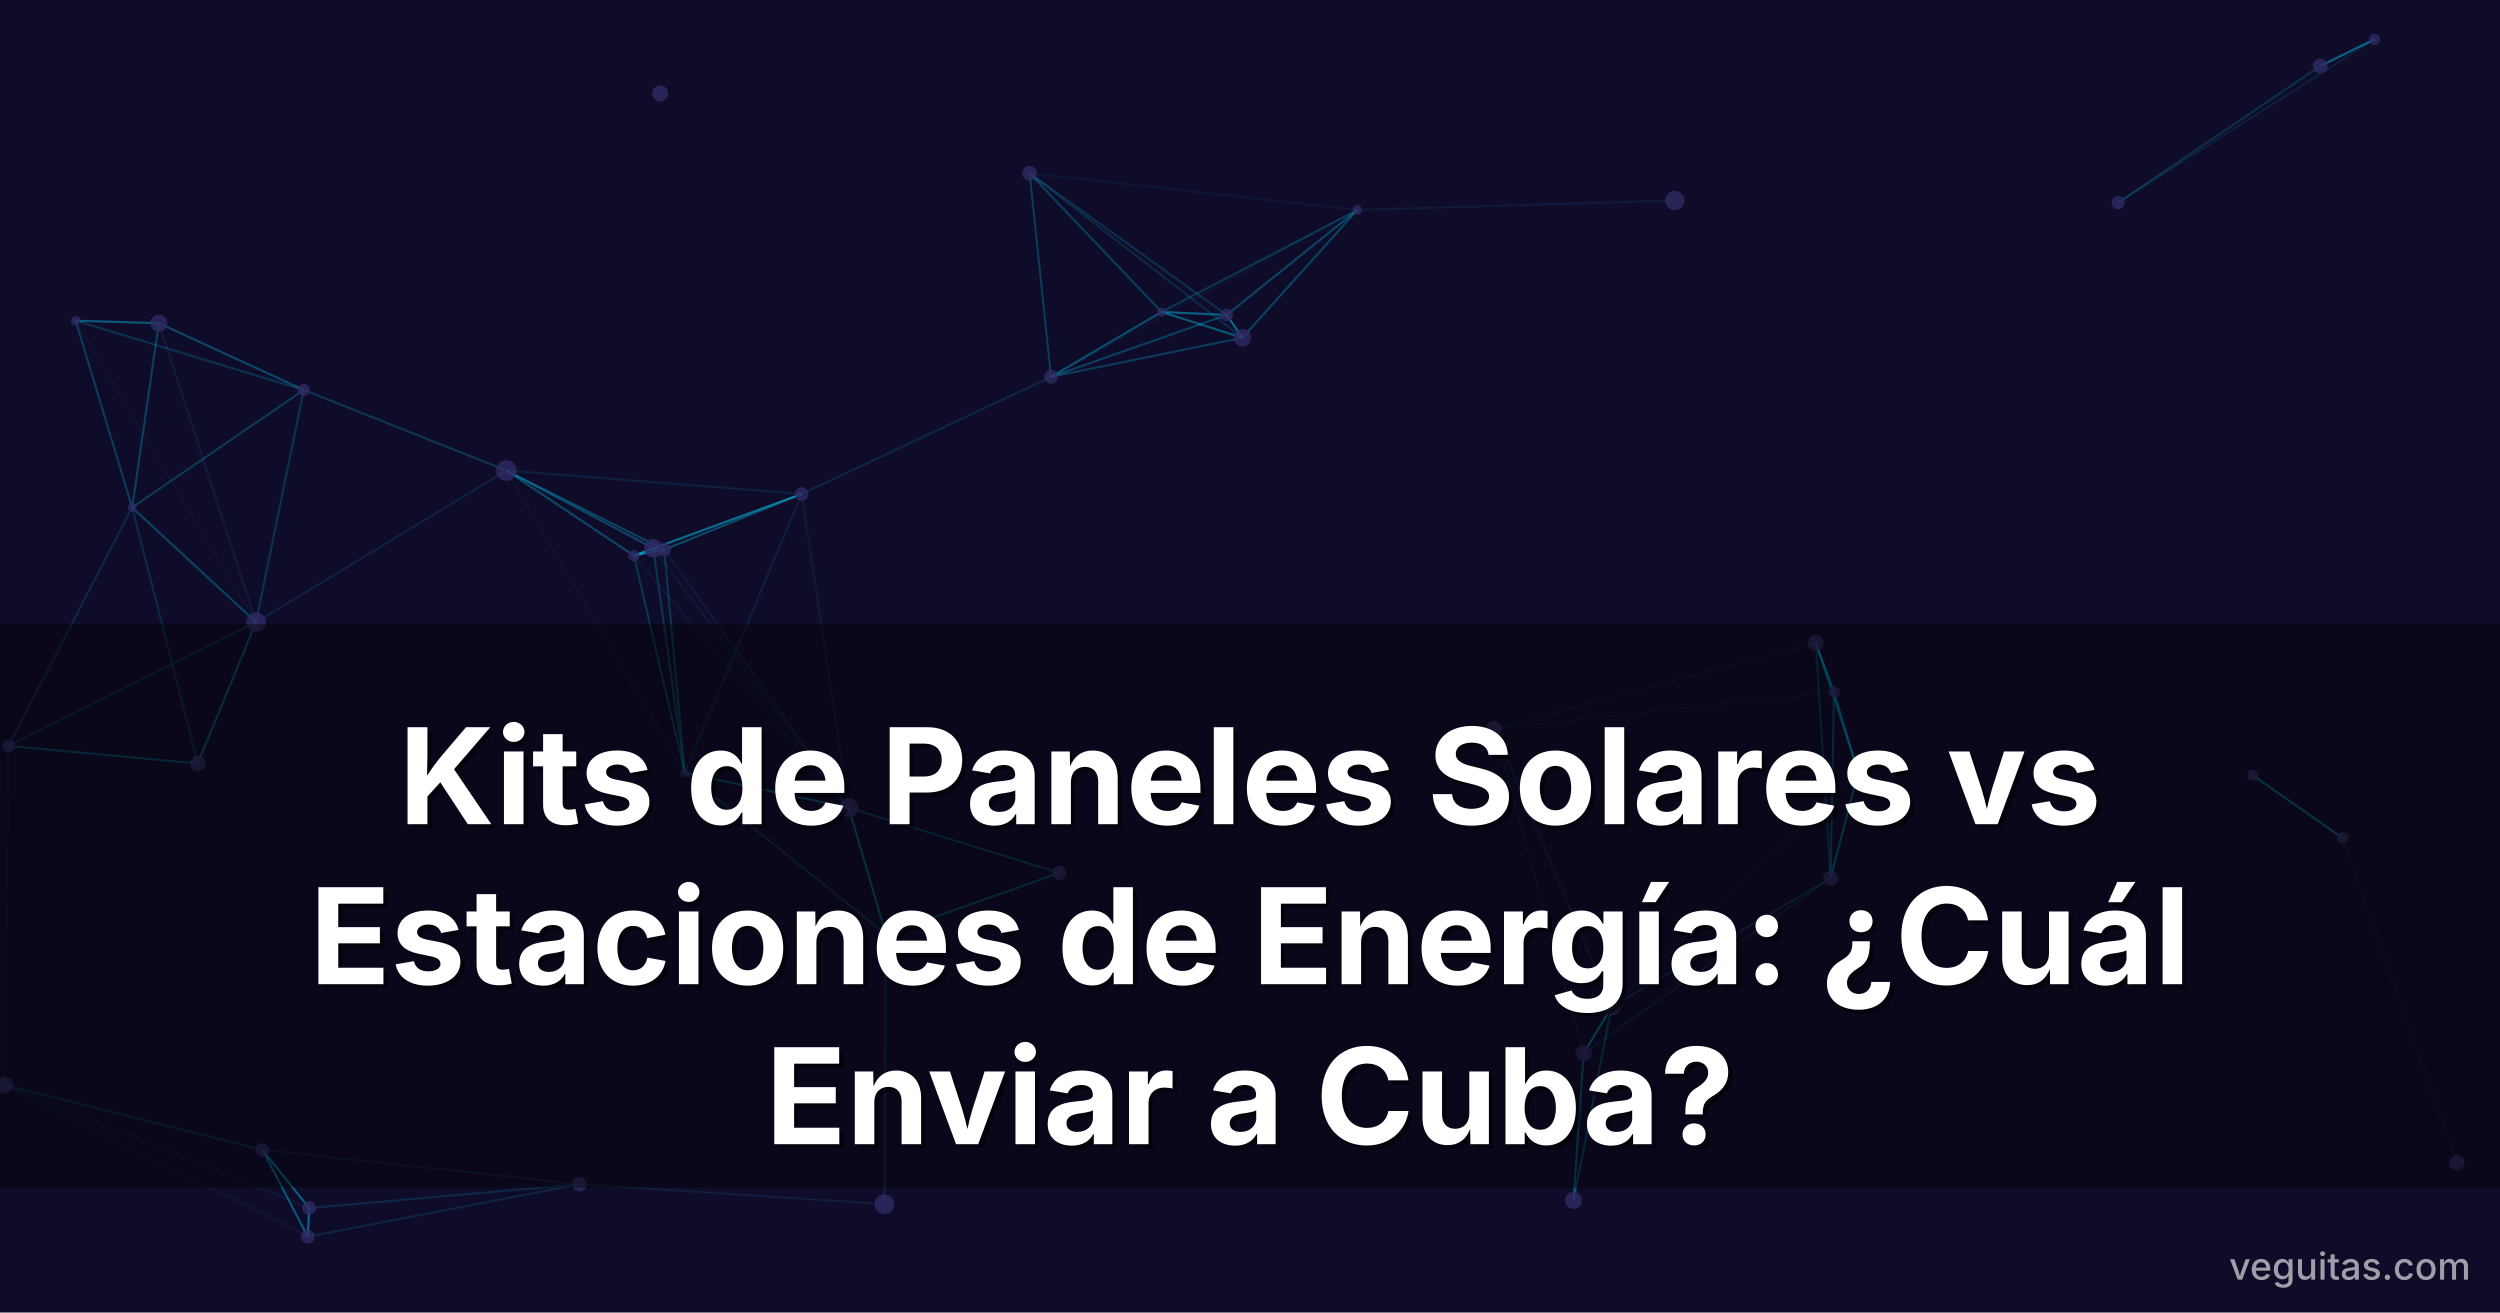
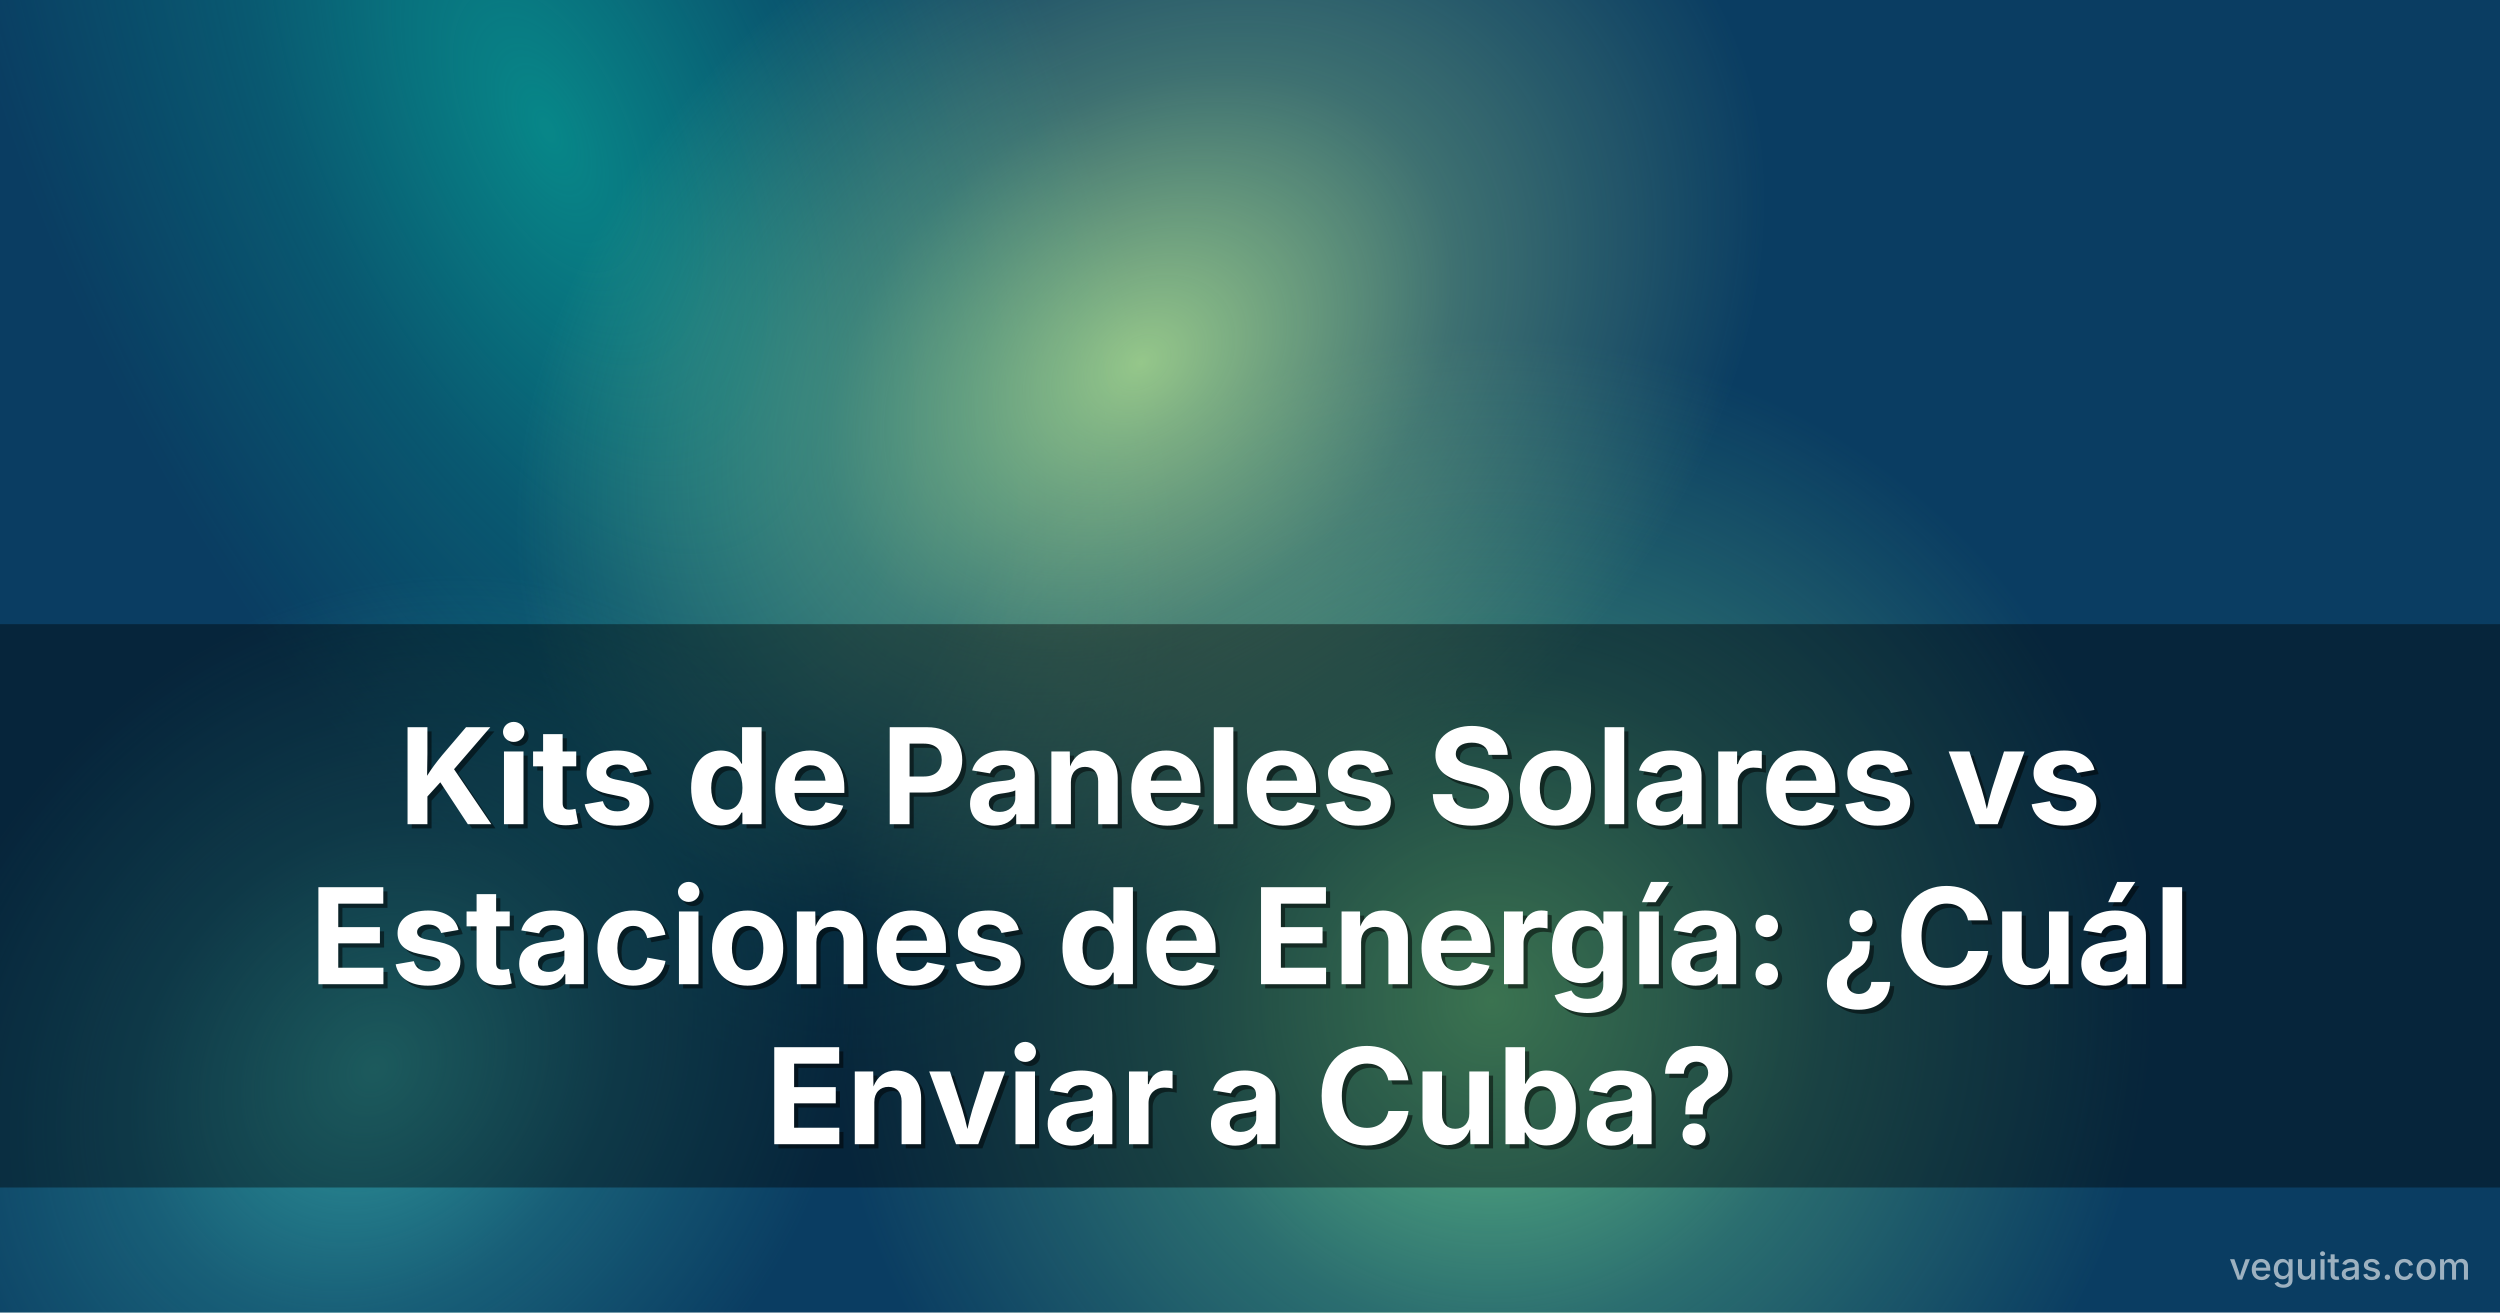
<svg xmlns="http://www.w3.org/2000/svg" version="1.1" width="1200" height="630" viewBox="0 0 1200 630">
-   <rect width="1200" height="630" fill="#0f0c29" />
-   <line x1="760.19" y1="505.538" x2="878.698" y2="421.547" stroke-opacity="0.094" stroke-width="1" stroke="#00d9ff" />
-   <line x1="760.19" y1="505.538" x2="755.275" y2="576.177" stroke-opacity="0.302" stroke-width="1" stroke="#00d9ff" />
-   <line x1="760.19" y1="505.538" x2="717.159" y2="349.715" stroke-opacity="0.048" stroke-width="1" stroke="#00d9ff" />
-   <line x1="760.19" y1="505.538" x2="773.612" y2="483.215" stroke-opacity="0.427" stroke-width="1" stroke="#00d9ff" />
-   <line x1="76.253" y1="155.143" x2="63.443" y2="243.592" stroke-opacity="0.25" stroke-width="1" stroke="#00d9ff" />
-   <line x1="76.253" y1="155.143" x2="36.317" y2="153.926" stroke-opacity="0.388" stroke-width="1" stroke="#00d9ff" />
-   <line x1="76.253" y1="155.143" x2="145.811" y2="187.166" stroke-opacity="0.286" stroke-width="1" stroke="#00d9ff" />
-   <line x1="76.253" y1="155.143" x2="122.889" y2="298.648" stroke-opacity="0.078" stroke-width="1" stroke="#00d9ff" />
-   <line x1="880.335" y1="332.209" x2="878.698" y2="421.547" stroke-opacity="0.25" stroke-width="1" stroke="#00d9ff" />
-   <line x1="880.335" y1="332.209" x2="871.611" y2="308.661" stroke-opacity="0.43" stroke-width="1" stroke="#00d9ff" />
-   <line x1="880.335" y1="332.209" x2="891.924" y2="370.604" stroke-opacity="0.388" stroke-width="1" stroke="#00d9ff" />
-   <line x1="880.335" y1="332.209" x2="717.159" y2="349.715" stroke-opacity="0.041" stroke-width="1" stroke="#00d9ff" />
-   <line x1="504.5" y1="180.875" x2="494.212" y2="83.186" stroke-opacity="0.225" stroke-width="1" stroke="#00d9ff" />
-   <line x1="504.5" y1="180.875" x2="651.462" y2="100.801" stroke-opacity="0.032" stroke-width="1" stroke="#00d9ff" />
-   <line x1="504.5" y1="180.875" x2="557.553" y2="149.74" stroke-opacity="0.328" stroke-width="1" stroke="#00d9ff" />
-   <line x1="504.5" y1="180.875" x2="596.362" y2="162.117" stroke-opacity="0.238" stroke-width="1" stroke="#00d9ff" />
-   <line x1="504.5" y1="180.875" x2="588.793" y2="151.178" stroke-opacity="0.25" stroke-width="1" stroke="#00d9ff" />
-   <line x1="504.5" y1="180.875" x2="384.797" y2="237.098" stroke-opacity="0.13" stroke-width="1" stroke="#00d9ff" />
-   <line x1="63.443" y1="243.592" x2="4.003" y2="358.045" stroke-opacity="0.139" stroke-width="1" stroke="#00d9ff" />
-   <line x1="63.443" y1="243.592" x2="36.317" y2="153.926" stroke-opacity="0.238" stroke-width="1" stroke="#00d9ff" />
-   <line x1="63.443" y1="243.592" x2="94.926" y2="366.501" stroke-opacity="0.145" stroke-width="1" stroke="#00d9ff" />
-   <line x1="63.443" y1="243.592" x2="145.811" y2="187.166" stroke-opacity="0.221" stroke-width="1" stroke="#00d9ff" />
-   <line x1="63.443" y1="243.592" x2="122.889" y2="298.648" stroke-opacity="0.273" stroke-width="1" stroke="#00d9ff" />
-   <line x1="878.698" y1="421.547" x2="871.611" y2="308.661" stroke-opacity="0.184" stroke-width="1" stroke="#00d9ff" />
-   <line x1="878.698" y1="421.547" x2="891.924" y2="370.604" stroke-opacity="0.353" stroke-width="1" stroke="#00d9ff" />
-   <line x1="878.698" y1="421.547" x2="717.159" y2="349.715" stroke-opacity="0.005" stroke-width="1" stroke="#00d9ff" />
-   <line x1="878.698" y1="421.547" x2="773.612" y2="483.215" stroke-opacity="0.159" stroke-width="1" stroke="#00d9ff" />
-   <line x1="494.212" y1="83.186" x2="651.462" y2="100.801" stroke-opacity="0.057" stroke-width="1" stroke="#00d9ff" />
-   <line x1="494.212" y1="83.186" x2="557.553" y2="149.74" stroke-opacity="0.243" stroke-width="1" stroke="#00d9ff" />
-   <line x1="494.212" y1="83.186" x2="596.362" y2="162.117" stroke-opacity="0.139" stroke-width="1" stroke="#00d9ff" />
-   <line x1="494.212" y1="83.186" x2="588.793" y2="151.178" stroke-opacity="0.174" stroke-width="1" stroke="#00d9ff" />
-   <line x1="147.746" y1="593.589" x2="125.963" y2="551.966" stroke-opacity="0.369" stroke-width="1" stroke="#00d9ff" />
-   <line x1="147.746" y1="593.589" x2="2.228" y2="520.798" stroke-opacity="0.045" stroke-width="1" stroke="#00d9ff" />
-   <line x1="147.746" y1="593.589" x2="278.136" y2="568.425" stroke-opacity="0.128" stroke-width="1" stroke="#00d9ff" />
-   <line x1="147.746" y1="593.589" x2="148.404" y2="579.86" stroke-opacity="0.462" stroke-width="1" stroke="#00d9ff" />
-   <line x1="1016.744" y1="97.294" x2="1139.796" y2="18.837" stroke-opacity="0.092" stroke-width="1" stroke="#00d9ff" />
-   <line x1="1016.744" y1="97.294" x2="1113.728" y2="31.68" stroke-opacity="0.172" stroke-width="1" stroke="#00d9ff" />
-   <line x1="425.181" y1="448.448" x2="508.485" y2="418.991" stroke-opacity="0.253" stroke-width="1" stroke="#00d9ff" />
-   <line x1="425.181" y1="448.448" x2="407.443" y2="387.771" stroke-opacity="0.323" stroke-width="1" stroke="#00d9ff" />
-   <line x1="425.181" y1="448.448" x2="328.667" y2="370.984" stroke-opacity="0.154" stroke-width="1" stroke="#00d9ff" />
-   <line x1="425.181" y1="448.448" x2="424.513" y2="577.972" stroke-opacity="0.138" stroke-width="1" stroke="#00d9ff" />
-   <line x1="755.275" y1="576.177" x2="773.612" y2="483.215" stroke-opacity="0.235" stroke-width="1" stroke="#00d9ff" />
-   <line x1="4.003" y1="358.045" x2="94.926" y2="366.501" stroke-opacity="0.244" stroke-width="1" stroke="#00d9ff" />
-   <line x1="4.003" y1="358.045" x2="2.228" y2="520.798" stroke-opacity="0.045" stroke-width="1" stroke="#00d9ff" />
-   <line x1="4.003" y1="358.045" x2="122.889" y2="298.648" stroke-opacity="0.128" stroke-width="1" stroke="#00d9ff" />
-   <line x1="871.611" y1="308.661" x2="891.924" y2="370.604" stroke-opacity="0.318" stroke-width="1" stroke="#00d9ff" />
-   <line x1="871.611" y1="308.661" x2="717.159" y2="349.715" stroke-opacity="0.053" stroke-width="1" stroke="#00d9ff" />
-   <line x1="125.963" y1="551.966" x2="2.228" y2="520.798" stroke-opacity="0.143" stroke-width="1" stroke="#00d9ff" />
-   <line x1="125.963" y1="551.966" x2="278.136" y2="568.425" stroke-opacity="0.072" stroke-width="1" stroke="#00d9ff" />
-   <line x1="125.963" y1="551.966" x2="148.404" y2="579.86" stroke-opacity="0.4" stroke-width="1" stroke="#00d9ff" />
-   <line x1="313.589" y1="263.177" x2="243.104" y2="225.866" stroke-opacity="0.277" stroke-width="1" stroke="#00d9ff" />
-   <line x1="313.589" y1="263.177" x2="318.849" y2="263.815" stroke-opacity="0.485" stroke-width="1" stroke="#00d9ff" />
-   <line x1="313.589" y1="263.177" x2="407.443" y2="387.771" stroke-opacity="0.064" stroke-width="1" stroke="#00d9ff" />
-   <line x1="313.589" y1="263.177" x2="304.28" y2="266.705" stroke-opacity="0.472" stroke-width="1" stroke="#00d9ff" />
-   <line x1="313.589" y1="263.177" x2="328.667" y2="370.984" stroke-opacity="0.195" stroke-width="1" stroke="#00d9ff" />
-   <line x1="313.589" y1="263.177" x2="384.797" y2="237.098" stroke-opacity="0.288" stroke-width="1" stroke="#00d9ff" />
-   <line x1="891.924" y1="370.604" x2="717.159" y2="349.715" stroke-opacity="0.007" stroke-width="1" stroke="#00d9ff" />
-   <line x1="891.924" y1="370.604" x2="773.612" y2="483.215" stroke-opacity="0.043" stroke-width="1" stroke="#00d9ff" />
-   <line x1="651.462" y1="100.801" x2="803.899" y2="96.229" stroke-opacity="0.073" stroke-width="1" stroke="#00d9ff" />
-   <line x1="651.462" y1="100.801" x2="557.553" y2="149.74" stroke-opacity="0.204" stroke-width="1" stroke="#00d9ff" />
-   <line x1="651.462" y1="100.801" x2="596.362" y2="162.117" stroke-opacity="0.269" stroke-width="1" stroke="#00d9ff" />
-   <line x1="651.462" y1="100.801" x2="588.793" y2="151.178" stroke-opacity="0.275" stroke-width="1" stroke="#00d9ff" />
-   <line x1="508.485" y1="418.991" x2="407.443" y2="387.771" stroke-opacity="0.204" stroke-width="1" stroke="#00d9ff" />
-   <line x1="243.104" y1="225.866" x2="318.849" y2="263.815" stroke-opacity="0.263" stroke-width="1" stroke="#00d9ff" />
-   <line x1="243.104" y1="225.866" x2="304.28" y2="266.705" stroke-opacity="0.294" stroke-width="1" stroke="#00d9ff" />
-   <line x1="243.104" y1="225.866" x2="328.667" y2="370.984" stroke-opacity="0.029" stroke-width="1" stroke="#00d9ff" />
-   <line x1="243.104" y1="225.866" x2="384.797" y2="237.098" stroke-opacity="0.102" stroke-width="1" stroke="#00d9ff" />
-   <line x1="243.104" y1="225.866" x2="145.811" y2="187.166" stroke-opacity="0.207" stroke-width="1" stroke="#00d9ff" />
-   <line x1="243.104" y1="225.866" x2="122.889" y2="298.648" stroke-opacity="0.107" stroke-width="1" stroke="#00d9ff" />
-   <line x1="557.553" y1="149.74" x2="596.362" y2="162.117" stroke-opacity="0.386" stroke-width="1" stroke="#00d9ff" />
-   <line x1="557.553" y1="149.74" x2="588.793" y2="151.178" stroke-opacity="0.412" stroke-width="1" stroke="#00d9ff" />
-   <line x1="36.317" y1="153.926" x2="145.811" y2="187.166" stroke-opacity="0.18" stroke-width="1" stroke="#00d9ff" />
-   <line x1="36.317" y1="153.926" x2="122.889" y2="298.648" stroke-opacity="0.028" stroke-width="1" stroke="#00d9ff" />
-   <line x1="318.849" y1="263.815" x2="407.443" y2="387.771" stroke-opacity="0.074" stroke-width="1" stroke="#00d9ff" />
-   <line x1="318.849" y1="263.815" x2="304.28" y2="266.705" stroke-opacity="0.458" stroke-width="1" stroke="#00d9ff" />
-   <line x1="318.849" y1="263.815" x2="328.667" y2="370.984" stroke-opacity="0.199" stroke-width="1" stroke="#00d9ff" />
-   <line x1="318.849" y1="263.815" x2="384.797" y2="237.098" stroke-opacity="0.301" stroke-width="1" stroke="#00d9ff" />
-   <line x1="407.443" y1="387.771" x2="304.28" y2="266.705" stroke-opacity="0.055" stroke-width="1" stroke="#00d9ff" />
-   <line x1="407.443" y1="387.771" x2="328.667" y2="370.984" stroke-opacity="0.275" stroke-width="1" stroke="#00d9ff" />
-   <line x1="407.443" y1="387.771" x2="384.797" y2="237.098" stroke-opacity="0.074" stroke-width="1" stroke="#00d9ff" />
-   <line x1="94.926" y1="366.501" x2="122.889" y2="298.648" stroke-opacity="0.295" stroke-width="1" stroke="#00d9ff" />
-   <line x1="596.362" y1="162.117" x2="588.793" y2="151.178" stroke-opacity="0.463" stroke-width="1" stroke="#00d9ff" />
-   <line x1="1124.403" y1="402.212" x2="1179.311" y2="558.183" stroke-opacity="0.037" stroke-width="1" stroke="#00d9ff" />
-   <line x1="1124.403" y1="402.212" x2="1081.293" y2="372.12" stroke-opacity="0.353" stroke-width="1" stroke="#00d9ff" />
-   <line x1="1139.796" y1="18.837" x2="1113.728" y2="31.68" stroke-opacity="0.419" stroke-width="1" stroke="#00d9ff" />
-   <line x1="304.28" y1="266.705" x2="328.667" y2="370.984" stroke-opacity="0.2" stroke-width="1" stroke="#00d9ff" />
-   <line x1="304.28" y1="266.705" x2="384.797" y2="237.098" stroke-opacity="0.26" stroke-width="1" stroke="#00d9ff" />
-   <line x1="304.28" y1="266.705" x2="145.811" y2="187.166" stroke-opacity="0.004" stroke-width="1" stroke="#00d9ff" />
-   <line x1="328.667" y1="370.984" x2="384.797" y2="237.098" stroke-opacity="0.094" stroke-width="1" stroke="#00d9ff" />
-   <line x1="717.159" y1="349.715" x2="773.612" y2="483.215" stroke-opacity="0.094" stroke-width="1" stroke="#00d9ff" />
-   <line x1="2.228" y1="520.798" x2="148.404" y2="579.86" stroke-opacity="0.059" stroke-width="1" stroke="#00d9ff" />
-   <line x1="145.811" y1="187.166" x2="122.889" y2="298.648" stroke-opacity="0.182" stroke-width="1" stroke="#00d9ff" />
-   <line x1="278.136" y1="568.425" x2="424.513" y2="577.972" stroke-opacity="0.09" stroke-width="1" stroke="#00d9ff" />
-   <line x1="278.136" y1="568.425" x2="148.404" y2="579.86" stroke-opacity="0.136" stroke-width="1" stroke="#00d9ff" />
-   <circle r="3.925" cx="760.19" cy="505.538" fill="#302b63" opacity="0.8" />
-   <circle r="4.11" cx="76.253" cy="155.143" fill="#302b63" opacity="0.8" />
-   <circle r="2.778" cx="880.335" cy="332.209" fill="#302b63" opacity="0.8" />
-   <circle r="3.295" cx="504.5" cy="180.875" fill="#302b63" opacity="0.8" />
-   <circle r="3.859" cx="316.897" cy="44.874" fill="#302b63" opacity="0.8" />
-   <circle r="2.098" cx="63.443" cy="243.592" fill="#302b63" opacity="0.8" />
-   <circle r="3.571" cx="878.698" cy="421.547" fill="#302b63" opacity="0.8" />
-   <circle r="3.536" cx="494.212" cy="83.186" fill="#302b63" opacity="0.8" />
-   <circle r="3.29" cx="147.746" cy="593.589" fill="#302b63" opacity="0.8" />
-   <circle r="3.185" cx="1016.744" cy="97.294" fill="#302b63" opacity="0.8" />
-   <circle r="2.835" cx="425.181" cy="448.448" fill="#302b63" opacity="0.8" />
-   <circle r="4.069" cx="755.275" cy="576.177" fill="#302b63" opacity="0.8" />
-   <circle r="2.973" cx="4.003" cy="358.045" fill="#302b63" opacity="0.8" />
-   <circle r="3.844" cx="871.611" cy="308.661" fill="#302b63" opacity="0.8" />
-   <circle r="3.258" cx="125.963" cy="551.966" fill="#302b63" opacity="0.8" />
-   <circle r="4.495" cx="313.589" cy="263.177" fill="#302b63" opacity="0.8" />
-   <circle r="3.811" cx="891.924" cy="370.604" fill="#302b63" opacity="0.8" />
-   <circle r="2.287" cx="651.462" cy="100.801" fill="#302b63" opacity="0.8" />
-   <circle r="3.38" cx="508.485" cy="418.991" fill="#302b63" opacity="0.8" />
-   <circle r="4.953" cx="243.104" cy="225.866" fill="#302b63" opacity="0.8" />
-   <circle r="4.61" cx="803.899" cy="96.229" fill="#302b63" opacity="0.8" />
-   <circle r="2.125" cx="557.553" cy="149.74" fill="#302b63" opacity="0.8" />
-   <circle r="2.252" cx="36.317" cy="153.926" fill="#302b63" opacity="0.8" />
-   <circle r="3.229" cx="318.849" cy="263.815" fill="#302b63" opacity="0.8" />
-   <circle r="4.597" cx="407.443" cy="387.771" fill="#302b63" opacity="0.8" />
-   <circle r="3.767" cx="94.926" cy="366.501" fill="#302b63" opacity="0.8" />
-   <circle r="4.186" cx="596.362" cy="162.117" fill="#302b63" opacity="0.8" />
-   <circle r="2.752" cx="1124.403" cy="402.212" fill="#302b63" opacity="0.8" />
-   <circle r="2.67" cx="1139.796" cy="18.837" fill="#302b63" opacity="0.8" />
-   <circle r="2.712" cx="304.28" cy="266.705" fill="#302b63" opacity="0.8" />
-   <circle r="3.692" cx="1179.311" cy="558.183" fill="#302b63" opacity="0.8" />
-   <circle r="3.511" cx="1113.728" cy="31.68" fill="#302b63" opacity="0.8" />
-   <circle r="2.092" cx="328.667" cy="370.984" fill="#302b63" opacity="0.8" />
-   <circle r="3.046" cx="588.793" cy="151.178" fill="#302b63" opacity="0.8" />
-   <circle r="3.683" cx="717.159" cy="349.715" fill="#302b63" opacity="0.8" />
-   <circle r="3.976" cx="2.228" cy="520.798" fill="#302b63" opacity="0.8" />
-   <circle r="3.234" cx="384.797" cy="237.098" fill="#302b63" opacity="0.8" />
-   <circle r="2.886" cx="145.811" cy="187.166" fill="#302b63" opacity="0.8" />
-   <circle r="4.693" cx="122.889" cy="298.648" fill="#302b63" opacity="0.8" />
-   <circle r="3.473" cx="278.136" cy="568.425" fill="#302b63" opacity="0.8" />
-   <circle r="2.69" cx="1081.293" cy="372.12" fill="#302b63" opacity="0.8" />
-   <circle r="4.733" cx="424.513" cy="577.972" fill="#302b63" opacity="0.8" />
-   <circle r="4.251" cx="773.612" cy="483.215" fill="#302b63" opacity="0.8" />
-   <circle r="3.279" cx="148.404" cy="579.86" fill="#302b63" opacity="0.8" />
+   <rect width="1200" height="630" fill="#0a3d62" />
+   <defs>
+     <radialGradient id="SvgjsRadialGradient1090">
+       <stop stop-opacity="0.8" stop-color="#079992" offset="0" />
+       <stop stop-opacity="0.3" stop-color="#079992" offset="0.5" />
+       <stop stop-opacity="0" stop-color="#079992" offset="1" />
+     </radialGradient>
+     <radialGradient id="SvgjsRadialGradient1091">
+       <stop stop-opacity="0.8" stop-color="#38ada9" offset="0" />
+       <stop stop-opacity="0.3" stop-color="#38ada9" offset="0.5" />
+       <stop stop-opacity="0" stop-color="#38ada9" offset="1" />
+     </radialGradient>
+     <radialGradient id="SvgjsRadialGradient1092">
+       <stop stop-opacity="0.8" stop-color="#78e08f" offset="0" />
+       <stop stop-opacity="0.3" stop-color="#78e08f" offset="0.5" />
+       <stop stop-opacity="0" stop-color="#78e08f" offset="1" />
+     </radialGradient>
+     <radialGradient id="SvgjsRadialGradient1093">
+       <stop stop-opacity="0.8" stop-color="#b8e994" offset="0" />
+       <stop stop-opacity="0.3" stop-color="#b8e994" offset="0.5" />
+       <stop stop-opacity="0" stop-color="#b8e994" offset="1" />
+     </radialGradient>
+   </defs>
+   <ellipse rx="495.352" ry="241.257" cx="260.324" cy="60.546" fill="url(#SvgjsRadialGradient1090)" transform="matrix(-0.4364758,-0.899716,0.899716,-0.4364758,319.4744,321.1912)" />
+   <ellipse rx="255.519" ry="214.466" cx="179.73" cy="513.319" fill="url(#SvgjsRadialGradient1091)" transform="matrix(-0.650401,0.7595911,-0.7595911,-0.650401,686.5392,710.6606)" />
+   <ellipse rx="317.139" ry="318.462" cx="715.042" cy="480.554" fill="url(#SvgjsRadialGradient1092)" transform="matrix(0.804486,0.5939716,-0.5939716,0.804486,425.2365,-330.7597)" />
+   <ellipse rx="243.147" ry="327.929" cx="547.539" cy="174.394" fill="url(#SvgjsRadialGradient1093)" transform="matrix(0.6096409,0.7926777,-0.7926777,0.6096409,351.9748,-365.946)" />
  <rect width="1200" height="270.4" x="0" y="299.6" fill="rgba(0,0,0,0.4)" />
  <text font-family="system-ui, -apple-system, sans-serif" font-size="64" font-weight="700" text-anchor="middle" fill="rgba(0,0,0,0.5)" x="602" y="397.628">
    <tspan dy="0" x="602">Kits de Paneles Solares vs</tspan>
  </text>
  <text font-family="system-ui, -apple-system, sans-serif" font-size="64" font-weight="700" text-anchor="middle" fill="#ffffff" x="600" y="395.628">
    <tspan dy="0" x="600">Kits de Paneles Solares vs</tspan>
  </text>
  <text font-family="system-ui, -apple-system, sans-serif" font-size="64" font-weight="700" text-anchor="middle" fill="rgba(0,0,0,0.5)" x="602" y="474.428">
    <tspan dy="0" x="602">Estaciones de Energía: ¿Cuál</tspan>
  </text>
  <text font-family="system-ui, -apple-system, sans-serif" font-size="64" font-weight="700" text-anchor="middle" fill="#ffffff" x="600" y="472.428">
    <tspan dy="0" x="600">Estaciones de Energía: ¿Cuál</tspan>
  </text>
  <text font-family="system-ui, -apple-system, sans-serif" font-size="64" font-weight="700" text-anchor="middle" fill="rgba(0,0,0,0.5)" x="602" y="551.228">
    <tspan dy="0" x="602">Enviar a Cuba?</tspan>
  </text>
  <text font-family="system-ui, -apple-system, sans-serif" font-size="64" font-weight="700" text-anchor="middle" fill="#ffffff" x="600" y="549.228">
    <tspan dy="0" x="600">Enviar a Cuba?</tspan>
  </text>
  <text font-family="system-ui, -apple-system, sans-serif" font-size="18" font-weight="500" fill="#ffffff" opacity="0.6" x="1070" y="614.239">
    <tspan dy="0" x="1070">veguitas.com</tspan>
  </text>
</svg>
